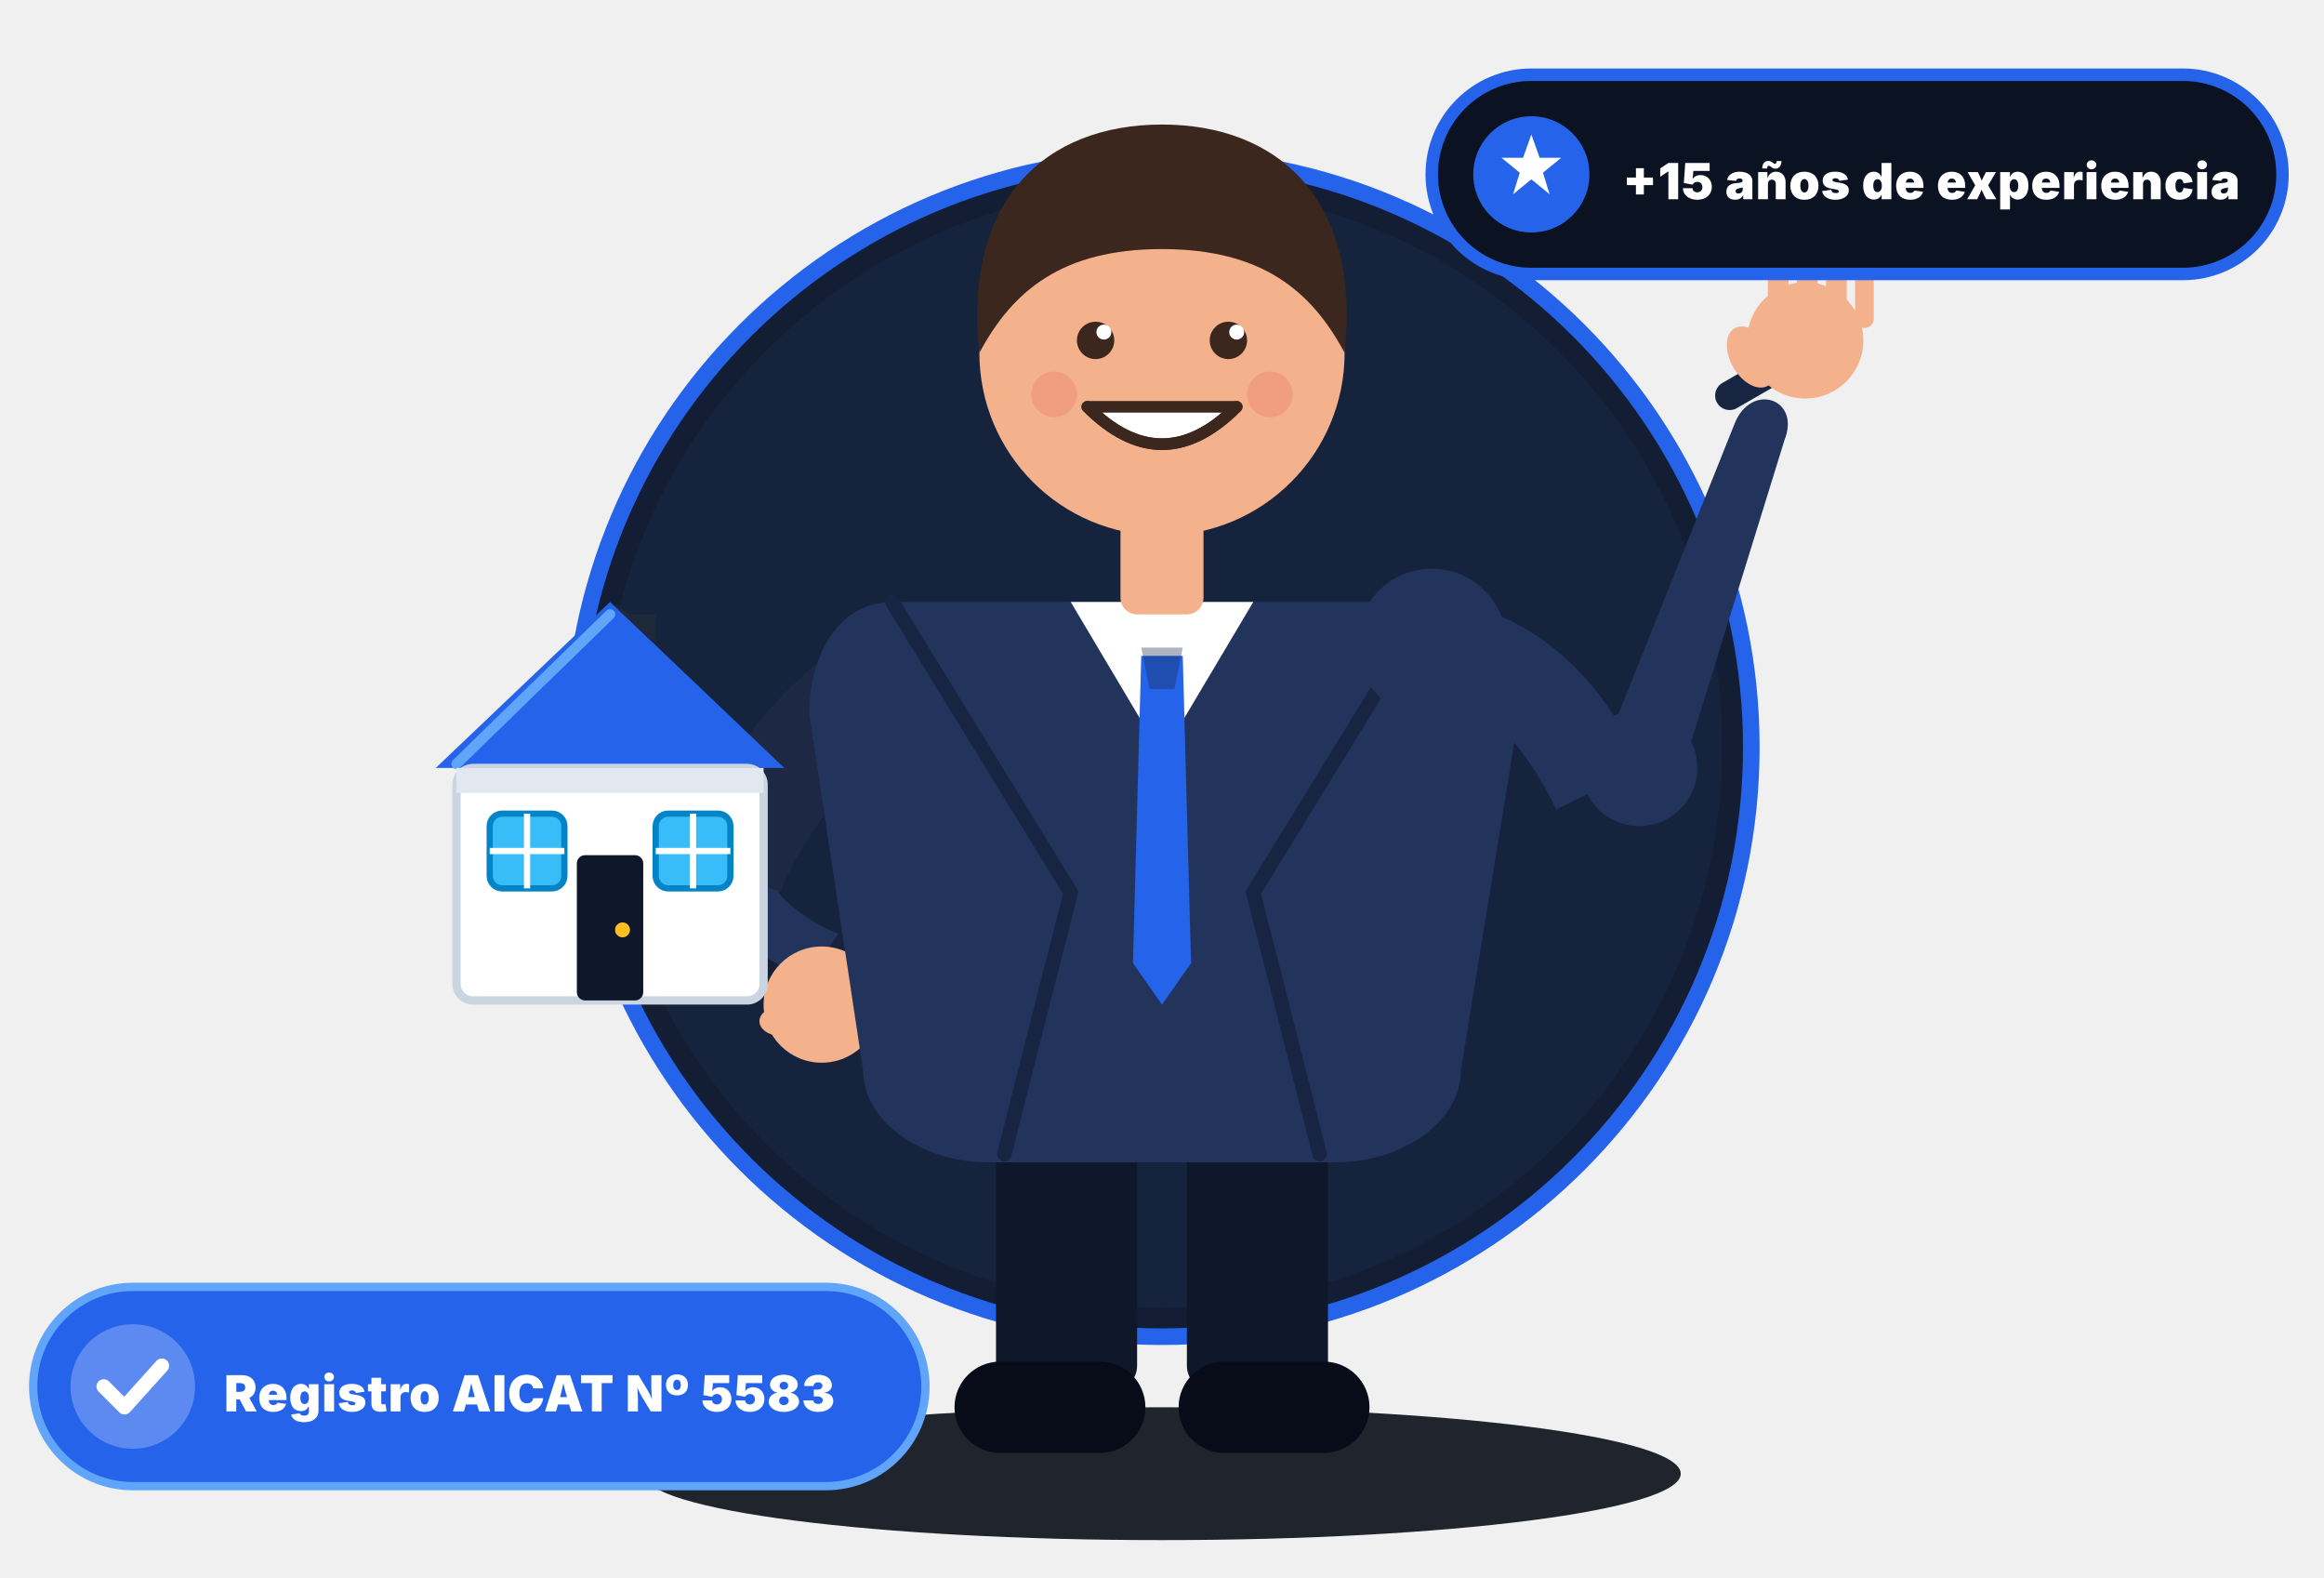
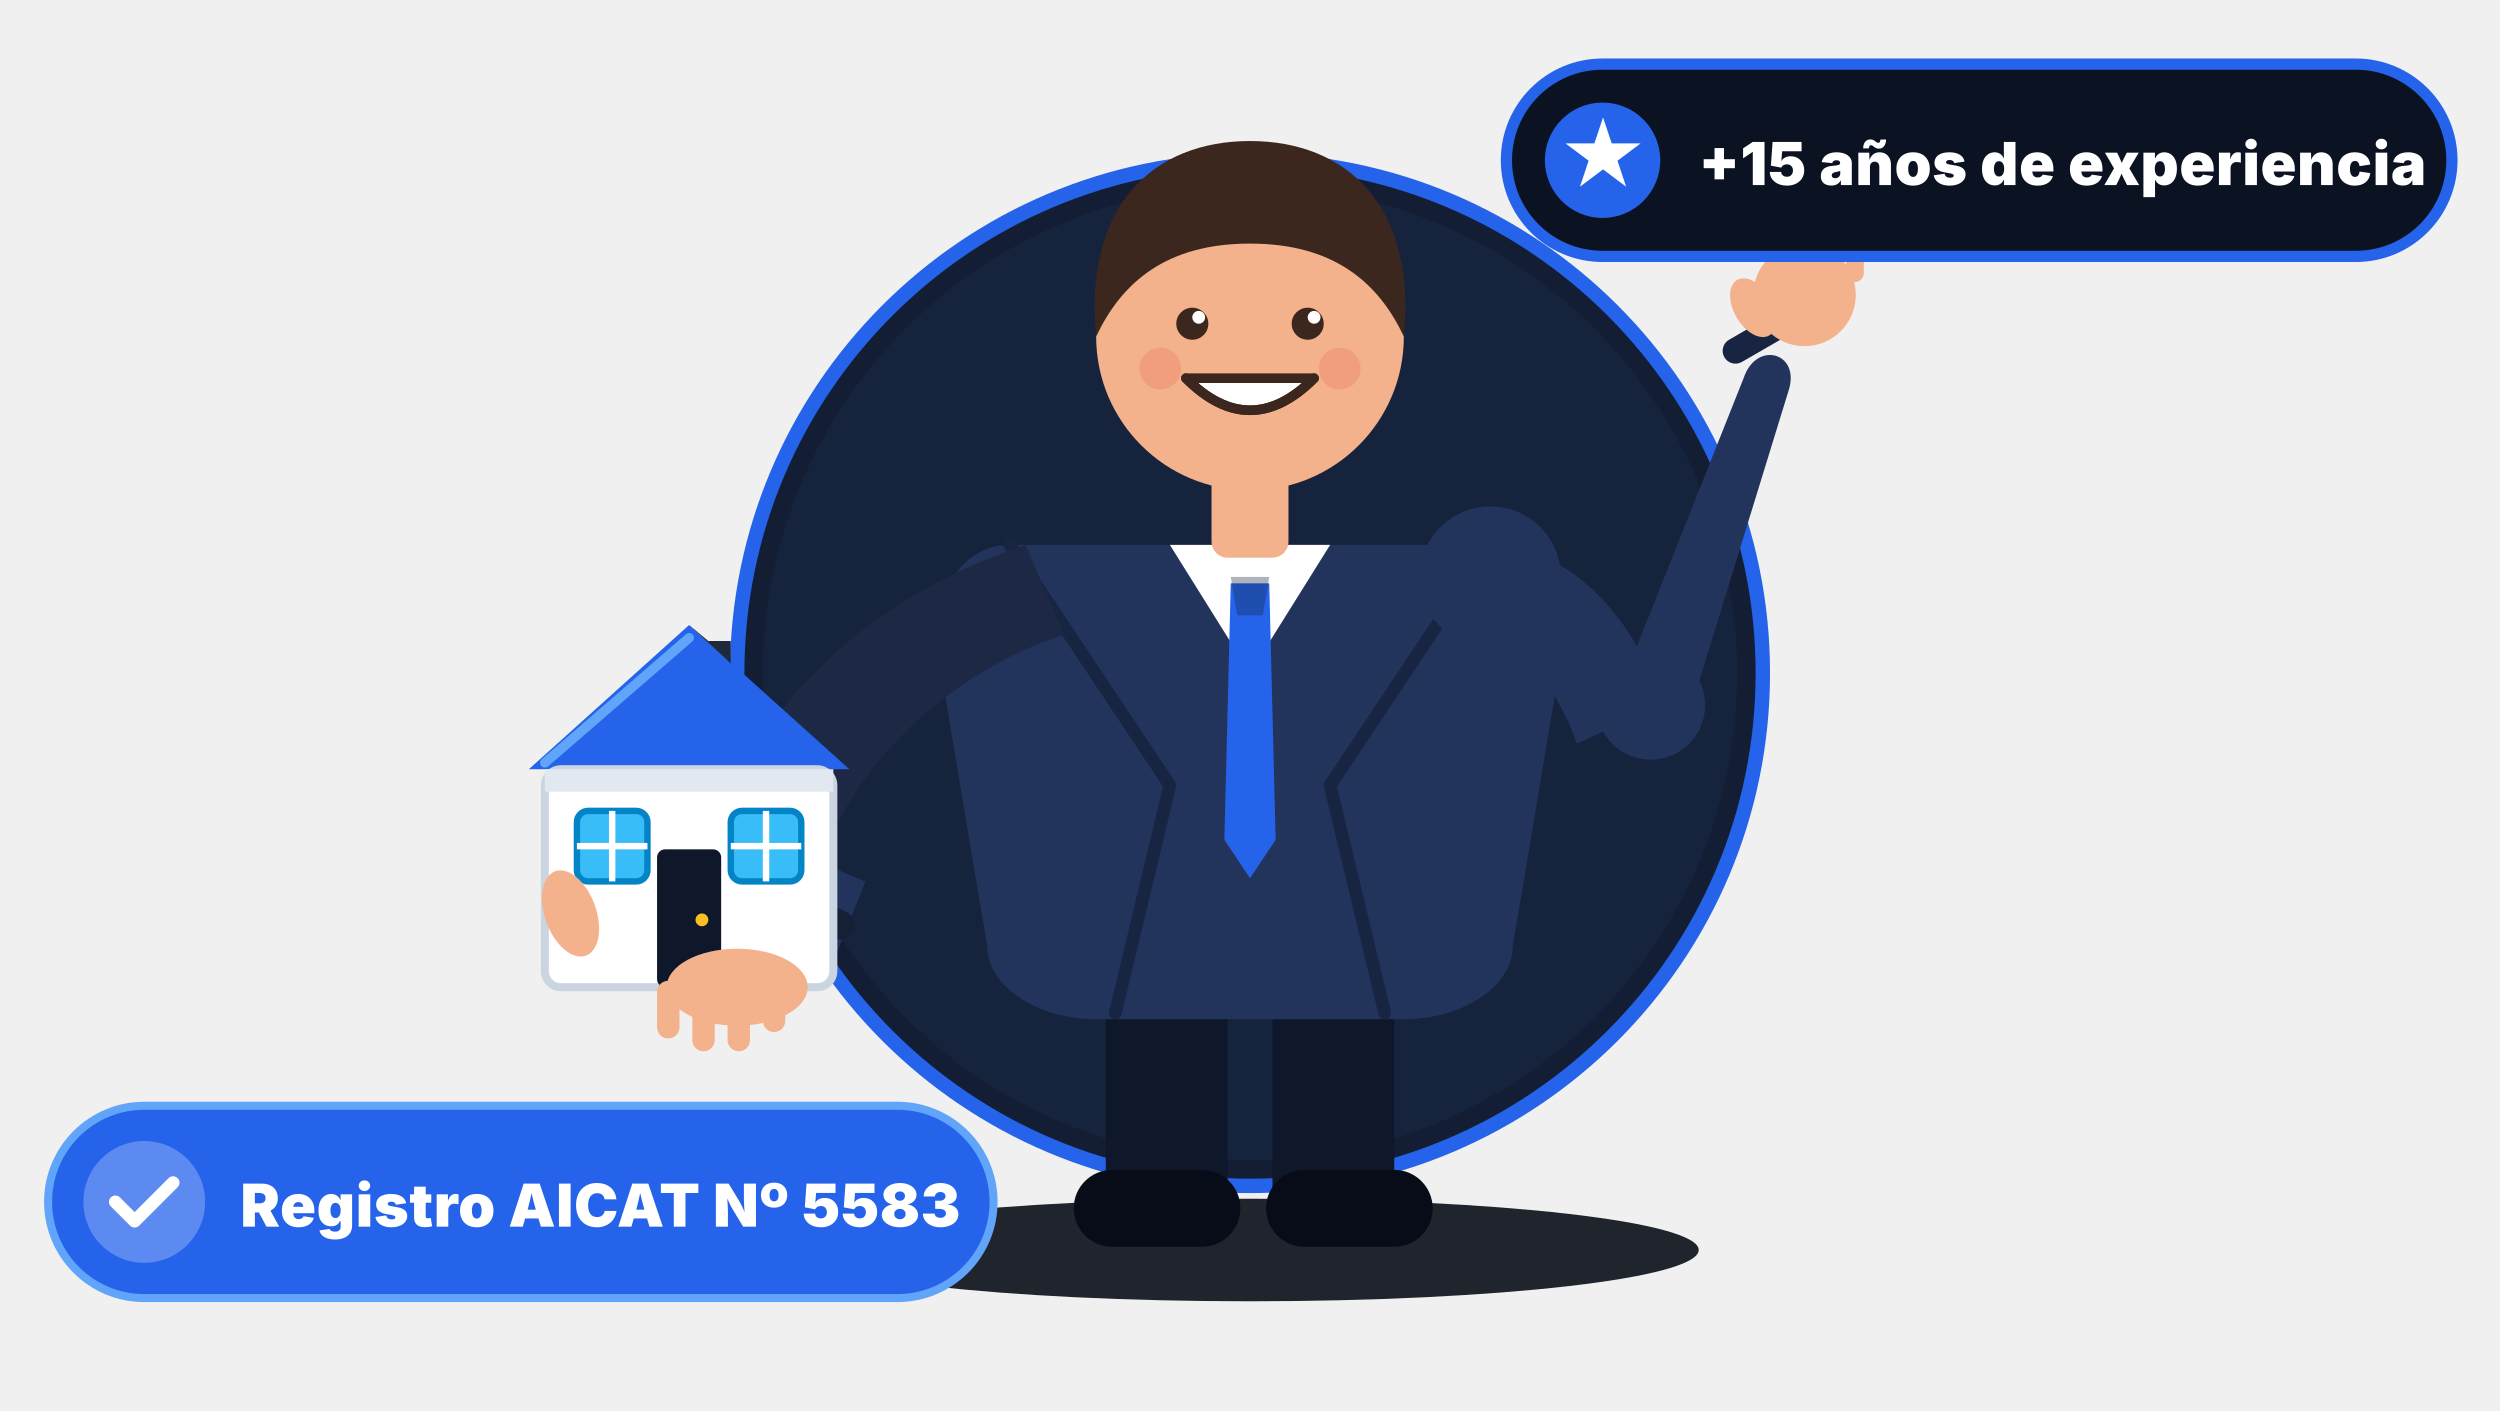
- <svg xmlns="http://www.w3.org/2000/svg" viewBox="0 0 560 380" width="100%" height="100%" fill="none">
+ <svg xmlns="http://www.w3.org/2000/svg" viewBox="0 0 780 440" width="100%" height="100%" fill="none">
  <defs>
    <style>
-       @keyframes naturalWaveElbow {
+       @keyframes waveElbow {
        0%, 100% { transform: rotate(0deg); }
-         20% { transform: rotate(14deg); }
-         40% { transform: rotate(-8deg); }
-         60% { transform: rotate(15deg); }
-         80% { transform: rotate(-4deg); }
+         25% { transform: rotate(14deg); }
+         50% { transform: rotate(-6deg); }
+         75% { transform: rotate(15deg); }
      }
      @keyframes livelyBlink {
        0%, 90%, 100% { transform: scaleY(1); }
        95% { transform: scaleY(0.1); }
      }
-       @keyframes subtleBreath {
+       @keyframes gentleBreath {
        0%, 100% { transform: translateY(0px); }
        50% { transform: translateY(-3px); }
      }
-       .waving-forearm-group {
-         animation: naturalWaveElbow 2s ease-in-out infinite;
-         transform-origin: 395px 185px;
+       .waving-forearm-smooth {
+         animation: waveElbow 2.2s ease-in-out infinite;
+         transform-origin: 515px 220px;
      }
      .lively-blink {
        animation: livelyBlink 4s ease-in-out infinite;
-         transform-origin: 280px 82px;
+         transform-origin: 390px 105px;
      }
      .lively-body {
-         animation: subtleBreath 3.5s ease-in-out infinite;
+         animation: gentleBreath 3.5s ease-in-out infinite;
        transform-origin: center bottom;
      }
    </style>
  </defs>
-   <circle cx="280" cy="180" r="142" fill="#131d33" stroke="#2563eb" stroke-width="4" />
-   <circle cx="280" cy="180" r="135" fill="#16233d" />
-   <ellipse cx="280" cy="355" rx="125" ry="16" fill="#080d17" opacity="0.9" />
+   <circle cx="390" cy="210" r="160" fill="#131d33" stroke="#2563eb" stroke-width="4.5" />
+   <circle cx="390" cy="210" r="152" fill="#16233d" />
+   <ellipse cx="390" cy="390" rx="140" ry="16" fill="#080d17" opacity="0.9" />
  <g class="lively-body">
-     <rect x="240" y="240" width="34" height="95" rx="6" fill="#0f172a" />
-     <rect x="286" y="240" width="34" height="95" rx="6" fill="#0f172a" />
-     <rect x="230" y="328" width="46" height="22" rx="11" fill="#070c18" />
-     <rect x="284" y="328" width="46" height="22" rx="11" fill="#070c18" />
-     <g id="left-arm-complete">
-       <path d="M 225 145 C 205 148 175 175 165 205 L 188 215 C 196 195 215 175 235 168 Z" fill="#1c2844" />
-       <path d="M 165 205 C 160 220 170 238 190 242 L 202 225 C 190 220 185 212 188 215 Z" fill="#22345c" />
-       <rect x="180" y="228" width="16" height="7" rx="3.5" fill="#162035" transform="rotate(30 180 228)" />
-       <circle cx="198" cy="242" r="14" fill="#f3b18c" />
-       <ellipse cx="188" cy="246" rx="5" ry="3.5" fill="#f3b18c" />
+     <rect x="345" y="275" width="38" height="105" rx="7" fill="#0f172a" />
+     <rect x="397" y="275" width="38" height="105" rx="7" fill="#0f172a" />
+     <rect x="335" y="365" width="52" height="24" rx="12" fill="#070c18" />
+     <rect x="395" y="365" width="52" height="24" rx="12" fill="#070c18" />
+     <path d="M 315 170 C 315 170, 465 170, 465 170 C 480 170, 488 185, 488 200 L 472 295 C 472 308, 456 318, 438 318 L 342 318 C 324 318, 308 308, 308 295 L 292 200 C 292 185, 300 170, 315 170 Z" fill="#22345c" />
+     <path d="M 315 170 L 365 245 L 348 316" stroke="#182542" stroke-width="4" stroke-linecap="round" />
+     <path d="M 465 170 L 415 245 L 432 316" stroke="#182542" stroke-width="4" stroke-linecap="round" />
+     <polygon points="365,170 390,210 415,170 390,170" fill="#ffffff" />
+     <polygon points="384,182 396,182 398,262 390,274 382,262" fill="#2563eb" />
+     <polygon points="384,180 396,180 394,192 386,192" fill="#182542" opacity="0.35" />
+     <rect x="378" y="142" width="24" height="32" rx="5" fill="#f3b18c" />
+     <circle cx="390" cy="105" r="48" fill="#f3b18c" />
+     <path d="M 342 105 C 338 64 360 44 390 44 C 420 44 442 64 438 105 C 430 88 416 76 390 76 C 364 76 350 88 342 105 Z" fill="#3b271d" />
+     <g class="lively-blink">
+       <circle cx="372" cy="101" r="5" fill="#3b271d" />
+       <circle cx="374" cy="99" r="2" fill="#ffffff" />
+       <circle cx="408" cy="101" r="5" fill="#3b271d" />
+       <circle cx="410" cy="99" r="2" fill="#ffffff" />
    </g>
-     <path d="M 215 145 C 215 145, 345 145, 345 145 C 358 145, 366 158, 366 172 L 352 258 C 352 270, 338 280, 322 280 L 238 280 C 222 280, 208 270, 208 258 L 195 172 C 195 158, 202 145, 215 145 Z" fill="#22345c" />
-     <path d="M 215 145 L 258 215 L 242 278" stroke="#182542" stroke-width="3.5" stroke-linecap="round" />
-     <path d="M 345 145 L 302 215 L 318 278" stroke="#182542" stroke-width="3.5" stroke-linecap="round" />
-     <polygon points="258,145 280,182 302,145 280,145" fill="#ffffff" />
-     <polygon points="275,158 285,158 287,232 280,242 273,232" fill="#2563eb" />
-     <polygon points="275,156 285,156 283,166 277,166" fill="#182542" opacity="0.35" />
-     <rect x="270" y="120" width="20" height="28" rx="4" fill="#f3b18c" />
-     <circle cx="280" cy="85" r="44" fill="#f3b18c" />
-     <path d="M 236 85 C 232 48 252 30 280 30 C 308 30 328 48 324 85 C 316 70 304 60 280 60 C 256 60 244 70 236 85 Z" fill="#3b271d" />
-     <g class="lively-blink">
-       <circle cx="264" cy="82" r="4.5" fill="#3b271d" />
-       <circle cx="266" cy="80" r="1.8" fill="#ffffff" />
-       <circle cx="296" cy="82" r="4.5" fill="#3b271d" />
-       <circle cx="298" cy="80" r="1.8" fill="#ffffff" />
-     </g>
-     <path d="M 262 98 Q 280 116 298 98 Z" fill="#ffffff" stroke="#3b271d" stroke-width="2.8" stroke-linejoin="round" />
-     <path d="M 262 98 Q 280 116 298 98" stroke="#3b271d" stroke-width="2.8" fill="none" stroke-linecap="round" />
-     <circle cx="254" cy="95" r="5.5" fill="#ea7b64" opacity="0.35" />
-     <circle cx="306" cy="95" r="5.5" fill="#ea7b64" opacity="0.35" />
-     <g id="big-house-prop">
-       <polygon points="105,185 147,145 189,185" fill="#2563eb" />
-       <polygon points="147,145 158,155 158,148 152,148" fill="#1e293b" />
-       <line x1="110" y1="184" x2="147" y2="148" stroke="#60a5fa" stroke-width="2.5" stroke-linecap="round" />
-       <rect x="110" y="185" width="74" height="56" rx="4" fill="#ffffff" stroke="#cbd5e1" stroke-width="2" />
-       <rect x="110" y="185" width="74" height="6" fill="#e2e8f0" />
-       <rect x="118" y="196" width="18" height="18" rx="3" fill="#38bdf8" stroke="#0284c7" stroke-width="1.5" />
-       <line x1="127" y1="196" x2="127" y2="214" stroke="#ffffff" stroke-width="1.5" />
-       <line x1="118" y1="205" x2="136" y2="205" stroke="#ffffff" stroke-width="1.5" />
-       <rect x="158" y="196" width="18" height="18" rx="3" fill="#38bdf8" stroke="#0284c7" stroke-width="1.5" />
-       <line x1="167" y1="196" x2="167" y2="214" stroke="#ffffff" stroke-width="1.5" />
-       <line x1="158" y1="205" x2="176" y2="205" stroke="#ffffff" stroke-width="1.5" />
-       <rect x="139" y="206" width="16" height="35" rx="2" fill="#0f172a" />
-       <circle cx="150" cy="224" r="1.8" fill="#fbbf24" />
+     <path d="M 370 118 Q 390 138 410 118 Z" fill="#ffffff" stroke="#3b271d" stroke-width="3" stroke-linejoin="round" />
+     <path d="M 370 118 Q 390 138 410 118" stroke="#3b271d" stroke-width="3" fill="none" stroke-linecap="round" />
+     <circle cx="362" cy="115" r="6.5" fill="#ea7b64" opacity="0.35" />
+     <circle cx="418" cy="115" r="6.5" fill="#ea7b64" opacity="0.35" />
+     <g id="left-arm-holding-house">
+       <path d="M 320 170 C 275 185 240 215 225 255 L 255 272 C 265 240 295 210 332 198 Z" fill="#1c2844" />
+       <path d="M 225 255 C 220 275 235 295 260 300 L 270 275 C 255 270 248 260 255 272 Z" fill="#22345c" />
+       <rect x="250" y="278" width="20" height="9" rx="4.5" fill="#162035" transform="rotate(25 250 278)" />
+       <g id="house-model" transform="translate(170, 195)">
+         <polygon points="-5,45 45,0 95,45" fill="#2563eb" />
+         <polygon points="45,0 58,12 58,5 51,5" fill="#1e293b" />
+         <line x1="0" y1="43" x2="45" y2="4" stroke="#60a5fa" stroke-width="3" stroke-linecap="round" />
+         <rect x="0" y="45" width="90" height="68" rx="5" fill="#ffffff" stroke="#cbd5e1" stroke-width="2.5" />
+         <rect x="0" y="45" width="90" height="7" fill="#e2e8f0" />
+         <rect x="10" y="58" width="22" height="22" rx="3.5" fill="#38bdf8" stroke="#0284c7" stroke-width="2" />
+         <line x1="21" y1="58" x2="21" y2="80" stroke="#ffffff" stroke-width="2" />
+         <line x1="10" y1="69" x2="32" y2="69" stroke="#ffffff" stroke-width="2" />
+         <rect x="58" y="58" width="22" height="22" rx="3.5" fill="#38bdf8" stroke="#0284c7" stroke-width="2" />
+         <line x1="69" y1="58" x2="69" y2="80" stroke="#ffffff" stroke-width="2" />
+         <line x1="58" y1="69" x2="80" y2="69" stroke="#ffffff" stroke-width="2" />
+         <rect x="35" y="70" width="20" height="43" rx="2.5" fill="#0f172a" />
+         <circle cx="49" cy="92" r="2" fill="#fbbf24" />
+       </g>
+       <ellipse cx="230" cy="308" rx="22" ry="12" fill="#f3b18c" />
+       <ellipse cx="178" cy="285" rx="8" ry="14" fill="#f3b18c" transform="rotate(-20 178 285)" />
+       <rect x="205" y="306" width="7" height="18" rx="3.5" fill="#f3b18c" />
+       <rect x="216" y="308" width="7" height="20" rx="3.5" fill="#f3b18c" />
+       <rect x="227" y="308" width="7" height="20" rx="3.5" fill="#f3b18c" />
+       <rect x="238" y="305" width="7" height="17" rx="3.5" fill="#f3b18c" />
    </g>
    <g id="right-upper-arm">
-       <circle cx="345" cy="155" r="18" fill="#22345c" />
-       <path d="M 345 145 C 368 145 388 165 395 185 L 375 195 C 368 180 355 165 340 162 Z" fill="#22345c" />
-       <circle cx="395" cy="185" r="14" fill="#22345c" />
+       <circle cx="465" cy="180" r="22" fill="#22345c" />
+       <path d="M 465 170 C 490 170 512 195 518 220 L 492 232 C 485 212 470 195 455 190 Z" fill="#22345c" />
+       <circle cx="515" cy="220" r="17" fill="#22345c" />
    </g>
  </g>
-   <g class="waving-forearm-group">
-     <path d="M 386 182 L 418 102 C 422 92 434 96 430 106 L 404 190 Z" fill="#22345c" />
-     <rect x="412" y="94" width="22" height="7" rx="3.5" fill="#182542" transform="rotate(-30 412 94)" />
-     <g id="natural-waving-hand" transform="translate(420, 62)">
-       <circle cx="15" cy="20" r="14" fill="#f3b18c" />
-       <ellipse cx="2" cy="24" rx="5" ry="8" fill="#f3b18c" transform="rotate(-30 2 24)" />
-       <rect x="6" y="0" width="5" height="16" rx="2.5" fill="#f3b18c" />
-       <rect x="13" y="-4" width="5" height="19" rx="2.5" fill="#f3b18c" />
-       <rect x="20" y="-1" width="5" height="17" rx="2.5" fill="#f3b18c" />
-       <rect x="27" y="3" width="4.5" height="14" rx="2.2" fill="#f3b18c" />
+   <g class="waving-forearm-smooth">
+     <path d="M 505 216 L 544 118 C 548 106 562 110 558 122 L 526 226 Z" fill="#22345c" />
+     <rect x="536" y="108" width="26" height="8" rx="4" fill="#182542" transform="rotate(-30 536 108)" />
+     <g id="open-greeting-hand" transform="translate(545, 68)">
+       <circle cx="18" cy="24" r="16" fill="#f3b18c" />
+       <ellipse cx="2" cy="28" rx="6" ry="10" fill="#f3b18c" transform="rotate(-30 2 28)" />
+       <rect x="7" y="0" width="6" height="19" rx="3" fill="#f3b18c" />
+       <rect x="15" y="-5" width="6" height="23" rx="3" fill="#f3b18c" />
+       <rect x="23" y="-2" width="6" height="21" rx="3" fill="#f3b18c" />
+       <rect x="31" y="3" width="5.5" height="17" rx="2.8" fill="#f3b18c" />
    </g>
  </g>
-   <g id="badge-aicat" transform="translate(8, 310)">
-     <rect x="0" y="0" width="215" height="48" rx="24" fill="#2563eb" stroke="#60a5fa" stroke-width="2" />
-     <circle cx="24" cy="24" r="15" fill="#ffffff" opacity="0.25" />
-     <path d="M 17 24 L 22 29 L 31 19" stroke="#ffffff" stroke-width="3.5" stroke-linecap="round" stroke-linejoin="round" />
-     <text x="46" y="30" fill="#ffffff" font-family="system-ui, -apple-system, sans-serif" fontSize="14" font-weight="900" letter-spacing="0.2">Registro AICAT Nº 5583</text>
+   <g id="badge-aicat" transform="translate(15, 345)">
+     <rect x="0" y="0" width="295" height="60" rx="30" fill="#2563eb" stroke="#60a5fa" stroke-width="2.5" />
+     <circle cx="30" cy="30" r="19" fill="#ffffff" opacity="0.25" />
+     <path d="M 21 30 L 27 36 L 39 24" stroke="#ffffff" stroke-width="4" stroke-linecap="round" stroke-linejoin="round" />
+     <text x="60" y="31" fill="#ffffff" font-family="system-ui, -apple-system, sans-serif" font-size="18.5" font-weight="900" dominant-baseline="central" letter-spacing="0.2">Registro AICAT Nº 5583</text>
  </g>
-   <g id="badge-exp" transform="translate(345, 18)">
-     <rect x="0" y="0" width="205" height="48" rx="24" fill="#0b1322" stroke="#2563eb" stroke-width="3" />
-     <circle cx="24" cy="24" r="14" fill="#2563eb" />
-     <polygon points="24,12 26.5,19 33,19 27.5,23.5 29.5,30 24,25.5 18.5,30 20.5,23.5 15,19 21.5,19" fill="#ffffff" transform="scale(0.8) translate(6, 6)" />
-     <text x="46" y="30" fill="#ffffff" font-family="system-ui, -apple-system, sans-serif" fontSize="14" font-weight="900" letter-spacing="0.2">+15 años de experiencia</text>
+   <g id="badge-exp" transform="translate(470, 20)">
+     <rect x="0" y="0" width="295" height="60" rx="30" fill="#0b1322" stroke="#2563eb" stroke-width="3.5" />
+     <circle cx="30" cy="30" r="18" fill="#2563eb" />
+     <polygon points="30,15 33,24 43,24 35,30 38,39 30,33 22,39 25,30 17,24 27,24" fill="#ffffff" transform="scale(0.9) translate(3.5, 3.5)" />
+     <text x="60" y="31" fill="#ffffff" font-family="system-ui, -apple-system, sans-serif" font-size="18.5" font-weight="900" dominant-baseline="central" letter-spacing="0.2">+15 años de experiencia</text>
  </g>
</svg>
